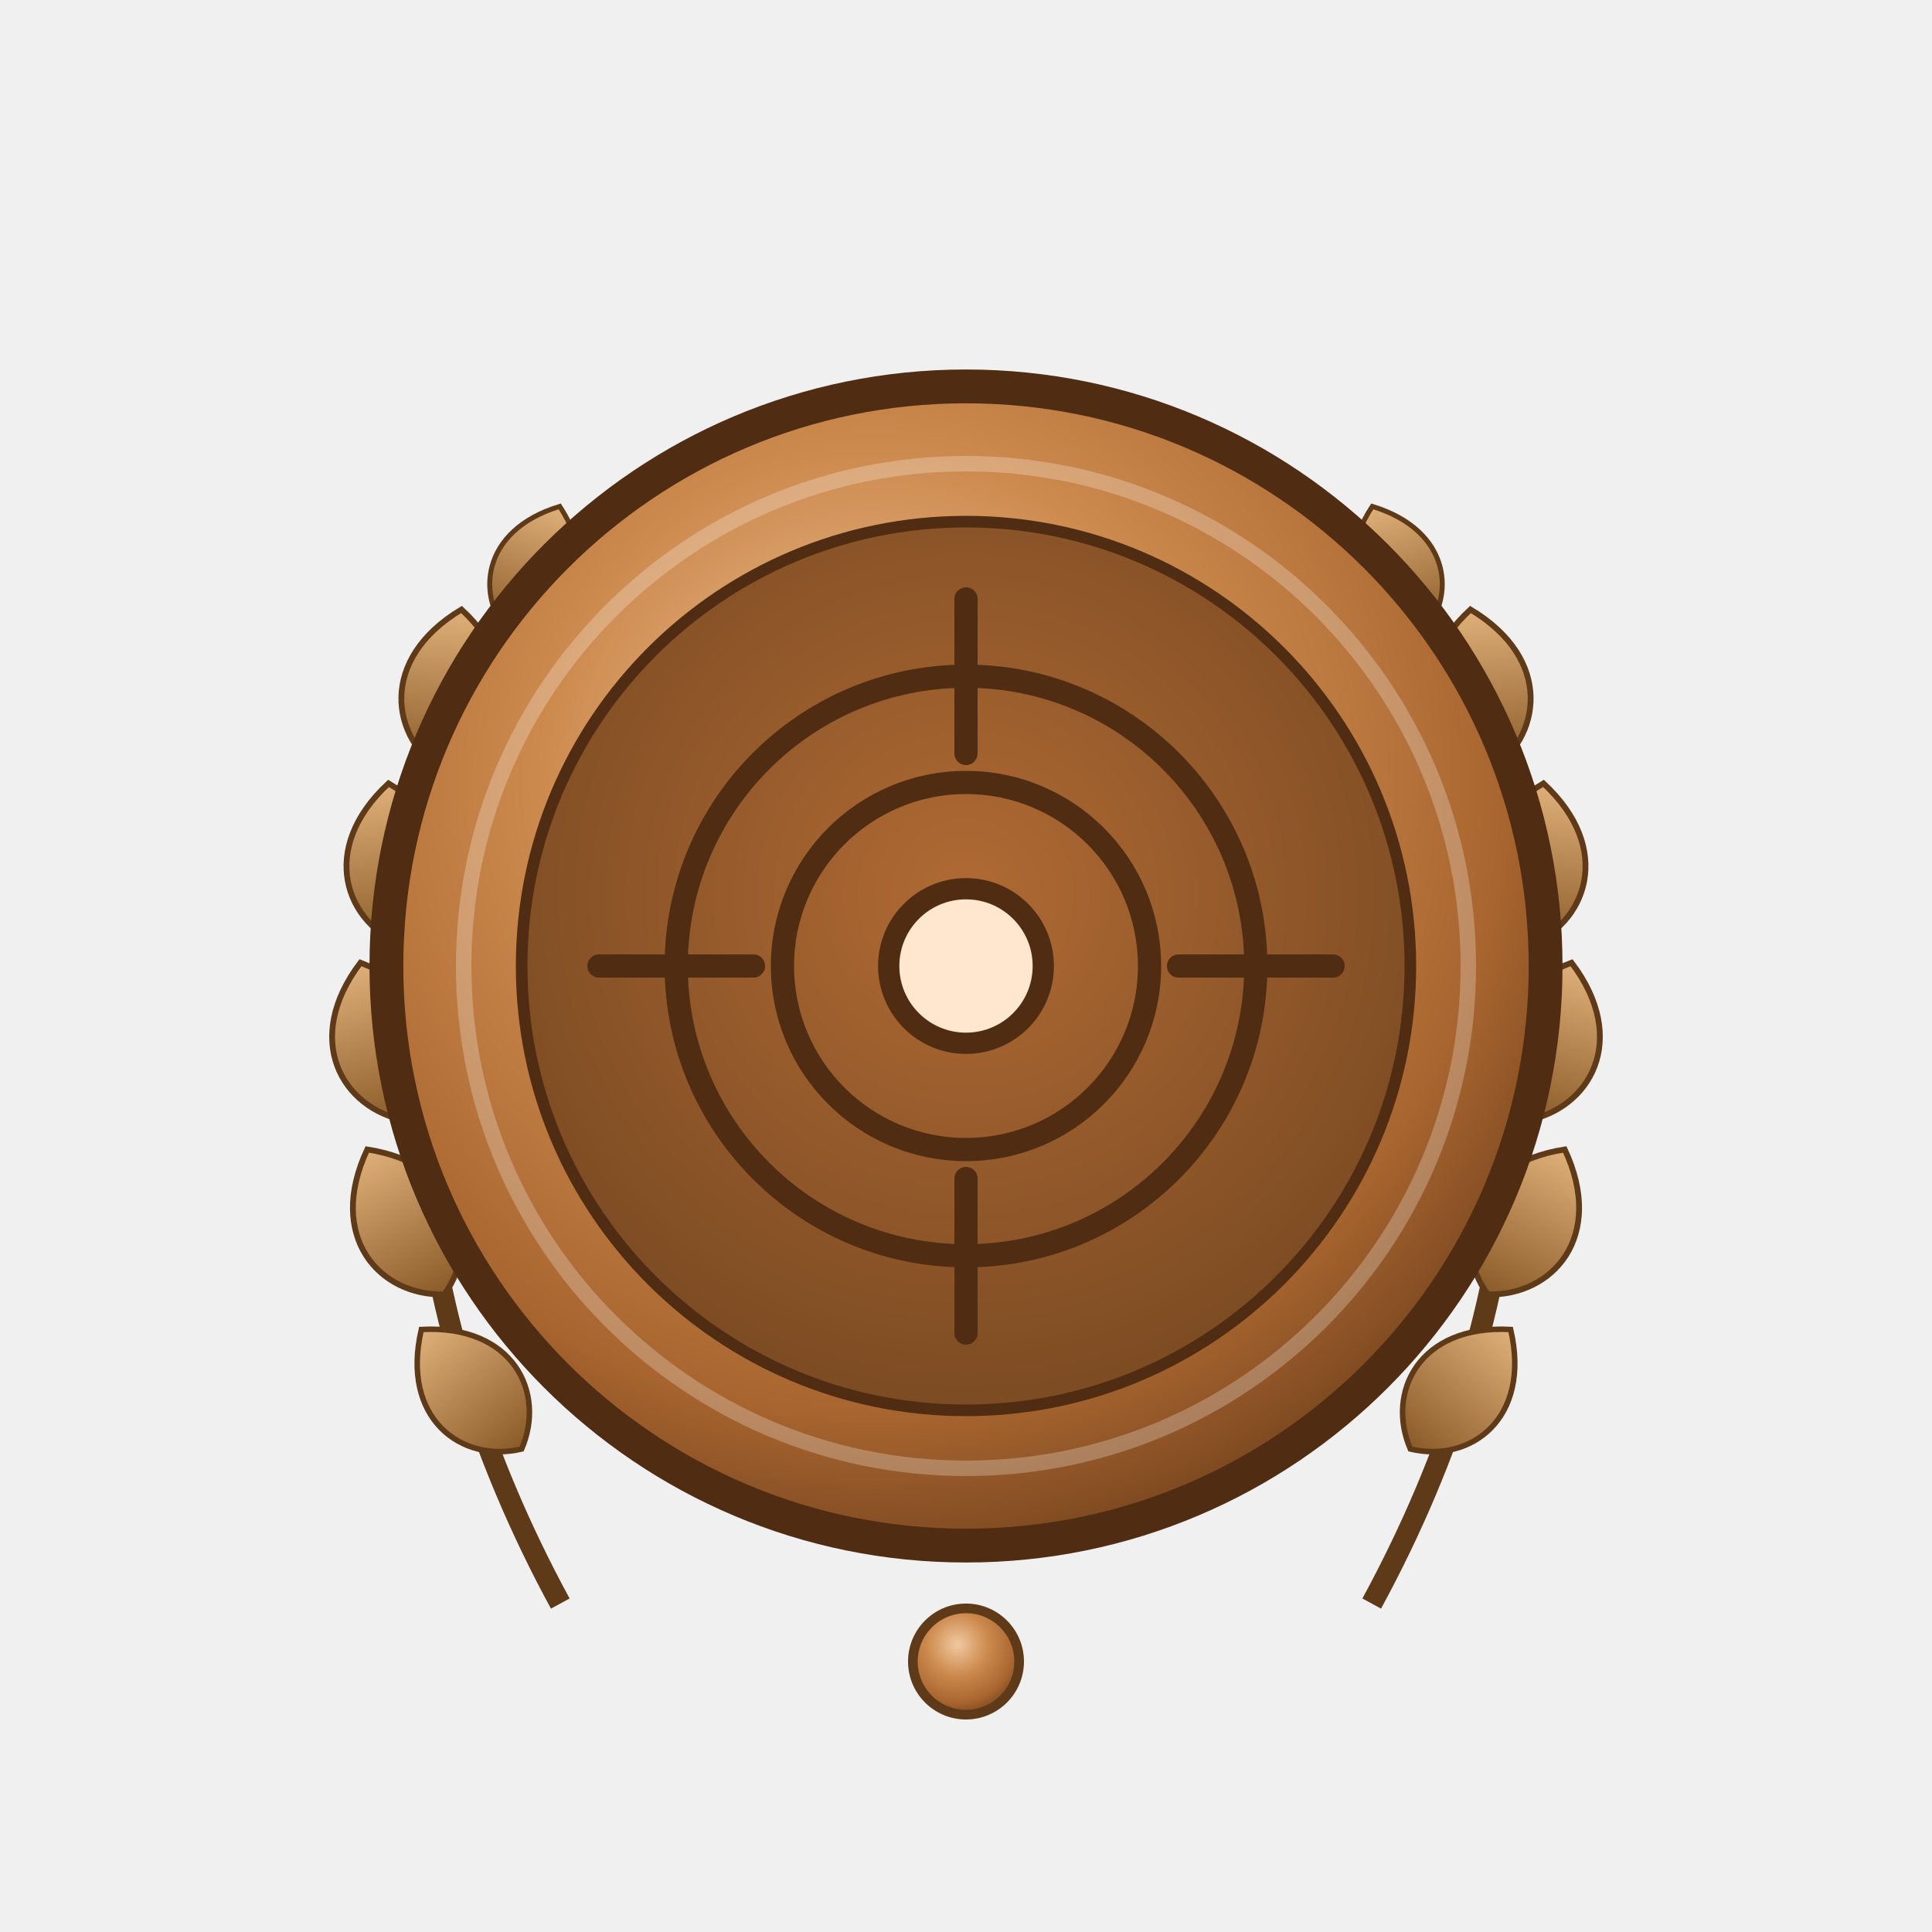
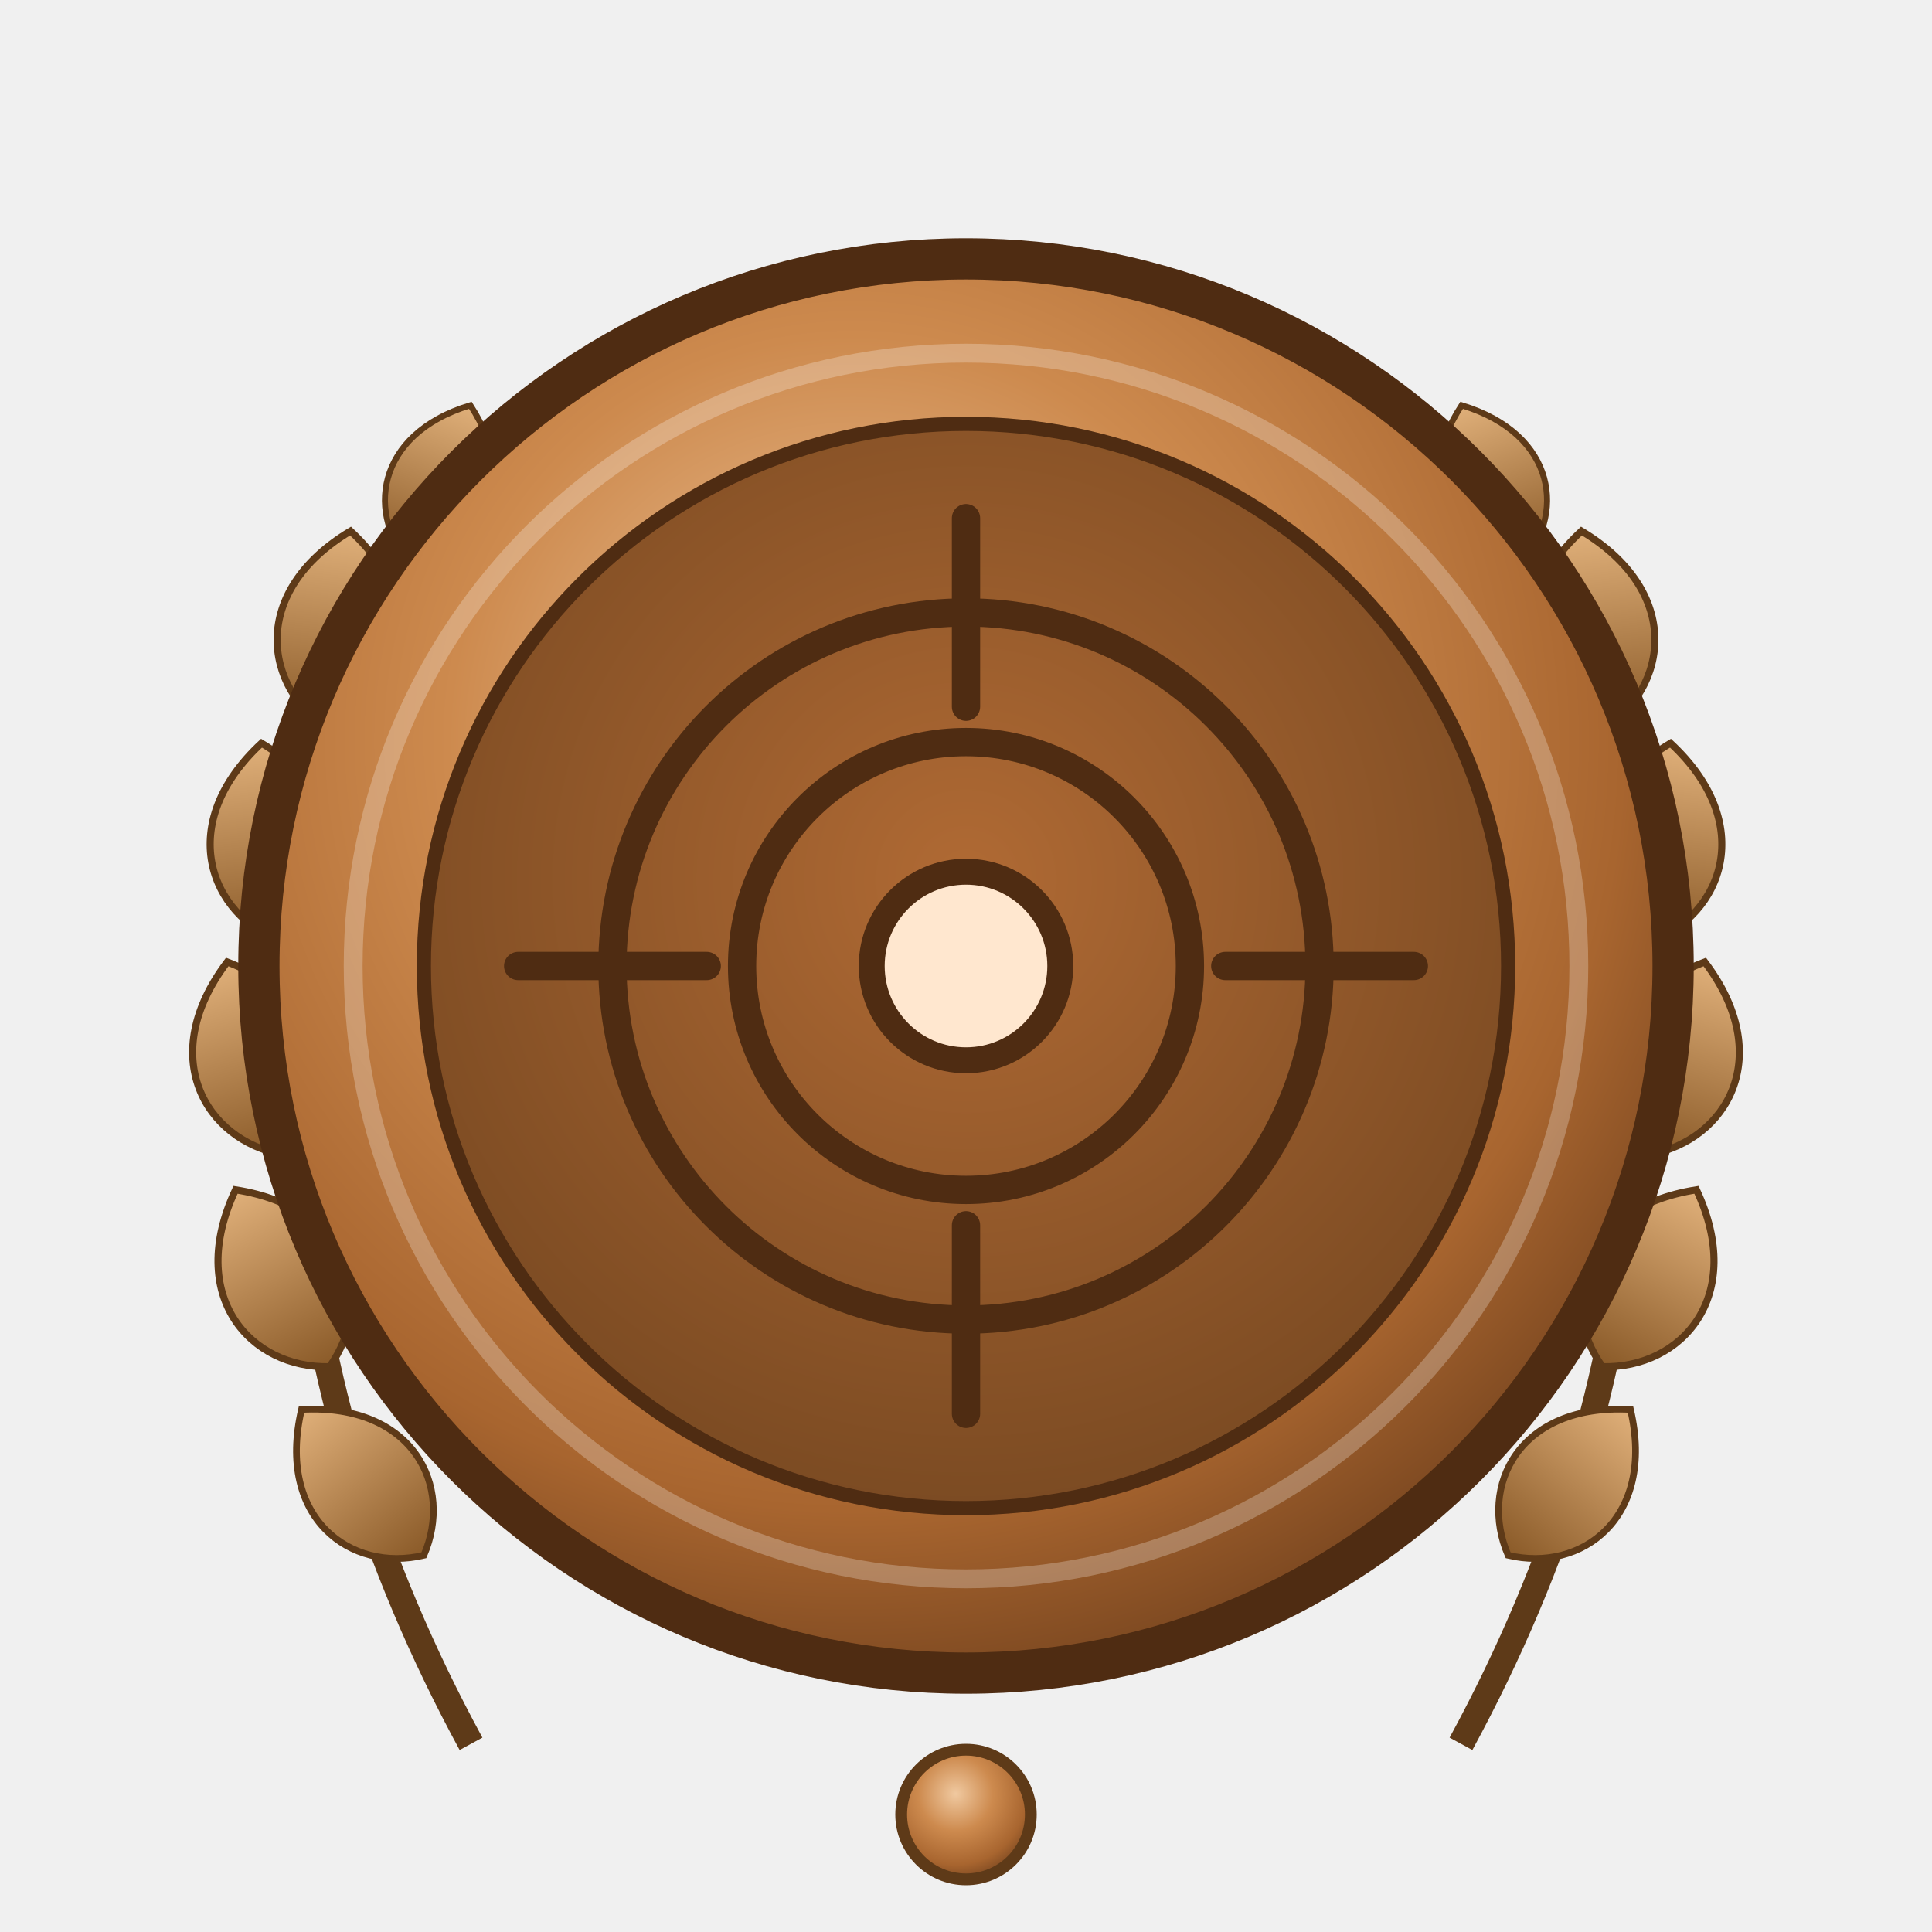
<svg xmlns="http://www.w3.org/2000/svg" viewBox="0 0 200 200" width="200" height="200" role="img" aria-label="Досягнення: First Contact (рівень: бронза)">
  <defs>
    <radialGradient id="metal" cx="42%" cy="34%" r="72%">
      <stop offset="0%" stop-color="#f0c9a0" />
      <stop offset="40%" stop-color="#cd8a4e" />
      <stop offset="76%" stop-color="#a8652f" />
      <stop offset="100%" stop-color="#6e3f1c" />
    </radialGradient>
    <radialGradient id="field" cx="50%" cy="42%" r="60%">
      <stop offset="0%" stop-color="#b06a34" />
      <stop offset="100%" stop-color="#7a4a22" />
    </radialGradient>
    <linearGradient id="leaf" x1="0" y1="0" x2="0" y2="1">
      <stop offset="0%" stop-color="#e0b07a" />
      <stop offset="100%" stop-color="#8a5a28" />
    </linearGradient>
    <path id="lf" d="M0,0 C 6,-3 8,-11 0,-17 C -8,-11 -6,-3 0,0 Z" />
  </defs>
-   <g id="wreath-l" fill="url(#leaf)" stroke="#5e3a18" stroke-width="0.6">
-     <path d="M58,166 Q 33,120 50,68" fill="none" stroke="#5e3a18" stroke-width="2.2" />
-     <use href="#lf" transform="translate(54,150) rotate(-40) scale(0.95)" />
-     <use href="#lf" transform="translate(46,134) rotate(-28)" />
-     <use href="#lf" transform="translate(42,116) rotate(-16)" />
-     <use href="#lf" transform="translate(42,98) rotate(-6)" />
-     <use href="#lf" transform="translate(46,80) rotate(6)" />
-     <use href="#lf" transform="translate(53,66) rotate(20) scale(0.85)" />
+   <g transform="translate(100 100) scale(1.22) translate(-100 -100)">
+     <g id="wreath-l" fill="url(#leaf)" stroke="#5e3a18" stroke-width="0.6">
+       <path d="M58,166 Q 33,120 50,68" fill="none" stroke="#5e3a18" stroke-width="2.2" />
+       <use href="#lf" transform="translate(54,150) rotate(-40) scale(0.95)" />
+       <use href="#lf" transform="translate(46,134) rotate(-28)" />
+       <use href="#lf" transform="translate(42,116) rotate(-16)" />
+       <use href="#lf" transform="translate(42,98) rotate(-6)" />
+       <use href="#lf" transform="translate(46,80) rotate(6)" />
+       <use href="#lf" transform="translate(53,66) rotate(20) scale(0.85)" />
+     </g>
+     <use href="#wreath-l" transform="matrix(-1 0 0 1 200 0)" />
+     <circle cx="100" cy="172" r="5.5" fill="url(#metal)" stroke="#5e3a18" stroke-width="1" />
+     <circle cx="100" cy="100" r="60" fill="url(#metal)" />
+     <circle cx="100" cy="100" r="60" fill="none" stroke="#4f2c12" stroke-width="3.5" />
+     <circle cx="100" cy="100" r="52" fill="none" stroke="#ffffff" stroke-opacity="0.25" stroke-width="1.6" />
+     <circle cx="100" cy="100" r="46" fill="url(#field)" stroke="#4f2c12" stroke-width="1.2" />
+     <g fill="none" stroke="#4f2c12" stroke-width="2.4" stroke-linejoin="round" stroke-linecap="round">
+       <circle cx="100" cy="100" r="30" />
+       <circle cx="100" cy="100" r="19" />
+       <path d="M100,62 V78 M100,122 V138 M62,100 H78 M122,100 H138" />
+     </g>
+     <circle cx="100" cy="100" r="8" fill="#ffe7cf" stroke="#4f2c12" stroke-width="2.2" />
  </g>
-   <use href="#wreath-l" transform="matrix(-1 0 0 1 200 0)" />
-   <circle cx="100" cy="172" r="5.5" fill="url(#metal)" stroke="#5e3a18" stroke-width="1" />
-   <circle cx="100" cy="100" r="60" fill="url(#metal)" />
-   <circle cx="100" cy="100" r="60" fill="none" stroke="#4f2c12" stroke-width="3.5" />
-   <circle cx="100" cy="100" r="52" fill="none" stroke="#ffffff" stroke-opacity="0.25" stroke-width="1.6" />
-   <circle cx="100" cy="100" r="46" fill="url(#field)" stroke="#4f2c12" stroke-width="1.2" />
-   <g fill="none" stroke="#4f2c12" stroke-width="2.4" stroke-linejoin="round" stroke-linecap="round">
-     <circle cx="100" cy="100" r="30" />
-     <circle cx="100" cy="100" r="19" />
-     <path d="M100,62 V78 M100,122 V138 M62,100 H78 M122,100 H138" />
-   </g>
-   <circle cx="100" cy="100" r="8" fill="#ffe7cf" stroke="#4f2c12" stroke-width="2.2" />
</svg>
